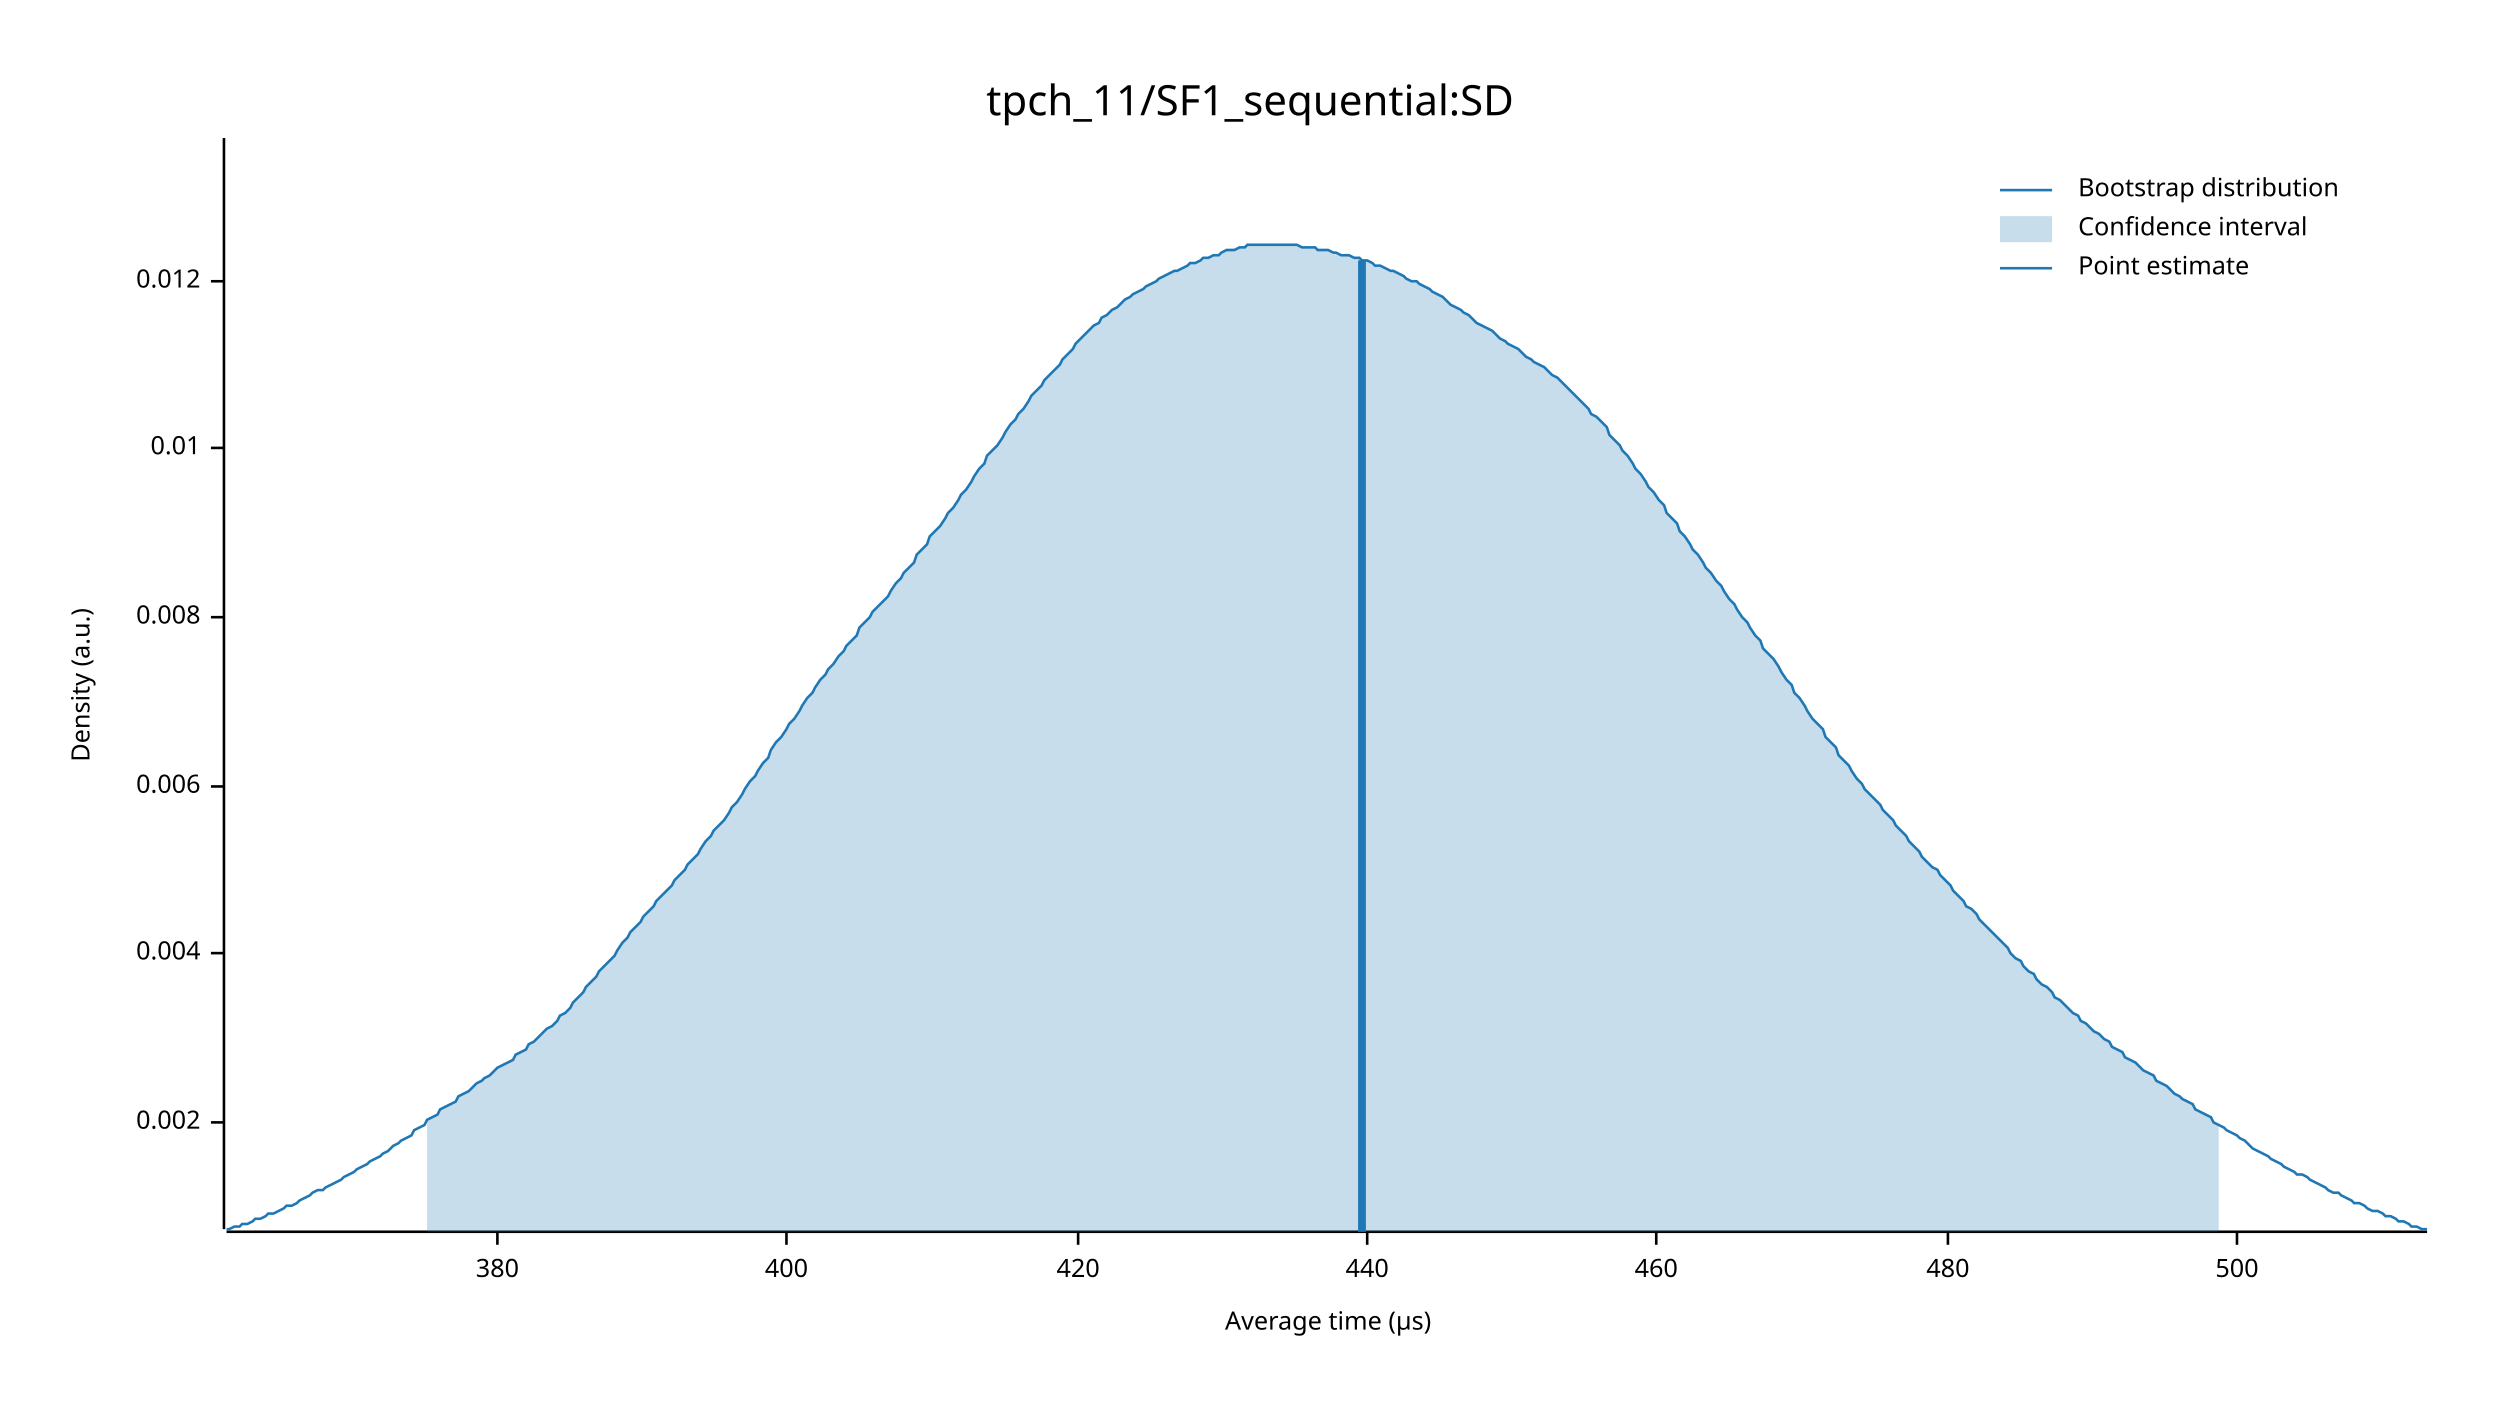
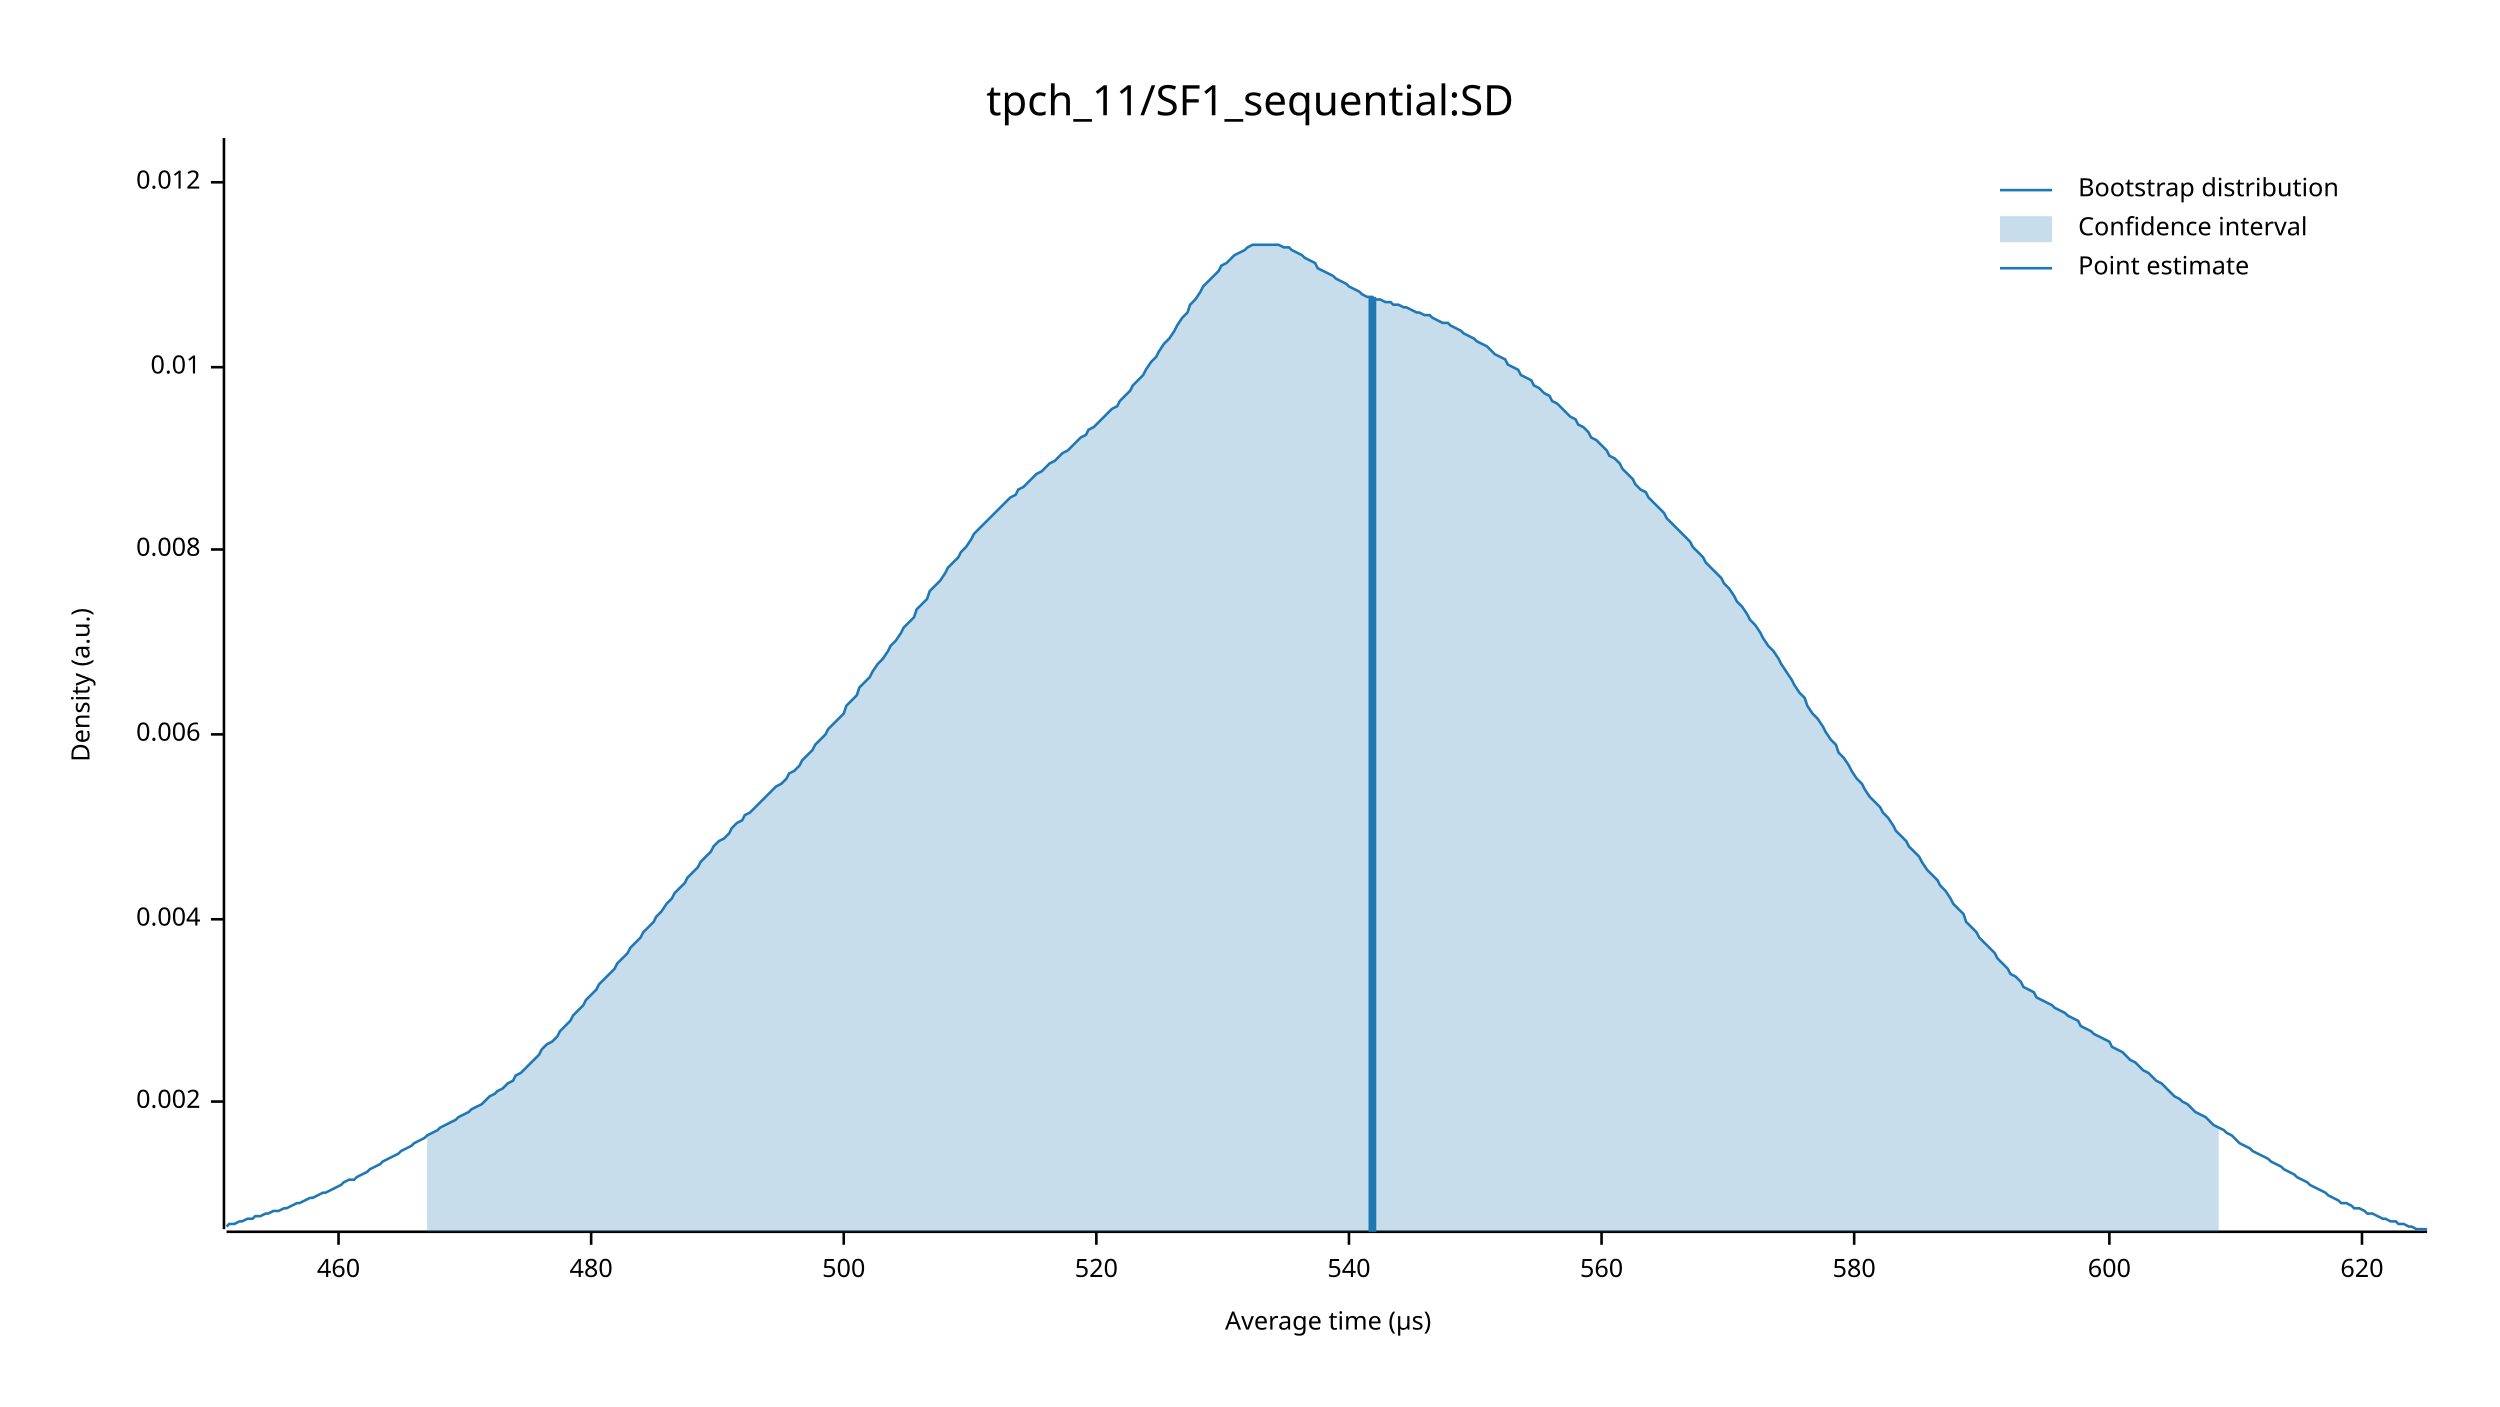
<svg xmlns="http://www.w3.org/2000/svg" width="960" height="540" viewBox="0 0 960 540">
  <text x="480" y="32" dy="0.76em" text-anchor="middle" font-family="sans-serif" font-size="16.129" opacity="1" fill="#000000">
tpch_11/SF1_sequential:SD
</text>
  <text x="27" y="263" dy="0.76em" text-anchor="middle" font-family="sans-serif" font-size="9.677" opacity="1" fill="#000000" transform="rotate(270, 27, 263)">
Density (a.u.)
</text>
  <text x="510" y="513" dy="-0.5ex" text-anchor="middle" font-family="sans-serif" font-size="9.677" opacity="1" fill="#000000">
Average time (µs)
</text>
  <polyline fill="none" opacity="1" stroke="#000000" stroke-width="1" points="86,53 86,472 " />
-   <text x="77" y="431" dy="0.5ex" text-anchor="end" font-family="sans-serif" font-size="9.677" opacity="1" fill="#000000">
+   <text x="77" y="423" dy="0.5ex" text-anchor="end" font-family="sans-serif" font-size="9.677" opacity="1" fill="#000000">
0.002
</text>
-   <polyline fill="none" opacity="1" stroke="#000000" stroke-width="1" points="81,431 86,431 " />
-   <text x="77" y="366" dy="0.5ex" text-anchor="end" font-family="sans-serif" font-size="9.677" opacity="1" fill="#000000">
+   <polyline fill="none" opacity="1" stroke="#000000" stroke-width="1" points="81,423 86,423 " />
+   <text x="77" y="353" dy="0.5ex" text-anchor="end" font-family="sans-serif" font-size="9.677" opacity="1" fill="#000000">
0.004
</text>
-   <polyline fill="none" opacity="1" stroke="#000000" stroke-width="1" points="81,366 86,366 " />
-   <text x="77" y="302" dy="0.5ex" text-anchor="end" font-family="sans-serif" font-size="9.677" opacity="1" fill="#000000">
+   <polyline fill="none" opacity="1" stroke="#000000" stroke-width="1" points="81,353 86,353 " />
+   <text x="77" y="282" dy="0.5ex" text-anchor="end" font-family="sans-serif" font-size="9.677" opacity="1" fill="#000000">
0.006
</text>
-   <polyline fill="none" opacity="1" stroke="#000000" stroke-width="1" points="81,302 86,302 " />
-   <text x="77" y="237" dy="0.5ex" text-anchor="end" font-family="sans-serif" font-size="9.677" opacity="1" fill="#000000">
+   <polyline fill="none" opacity="1" stroke="#000000" stroke-width="1" points="81,282 86,282 " />
+   <text x="77" y="211" dy="0.5ex" text-anchor="end" font-family="sans-serif" font-size="9.677" opacity="1" fill="#000000">
0.008
</text>
-   <polyline fill="none" opacity="1" stroke="#000000" stroke-width="1" points="81,237 86,237 " />
-   <text x="77" y="172" dy="0.5ex" text-anchor="end" font-family="sans-serif" font-size="9.677" opacity="1" fill="#000000">
+   <polyline fill="none" opacity="1" stroke="#000000" stroke-width="1" points="81,211 86,211 " />
+   <text x="77" y="141" dy="0.5ex" text-anchor="end" font-family="sans-serif" font-size="9.677" opacity="1" fill="#000000">
0.01
</text>
-   <polyline fill="none" opacity="1" stroke="#000000" stroke-width="1" points="81,172 86,172 " />
-   <text x="77" y="108" dy="0.5ex" text-anchor="end" font-family="sans-serif" font-size="9.677" opacity="1" fill="#000000">
+   <polyline fill="none" opacity="1" stroke="#000000" stroke-width="1" points="81,141 86,141 " />
+   <text x="77" y="70" dy="0.5ex" text-anchor="end" font-family="sans-serif" font-size="9.677" opacity="1" fill="#000000">
0.012
</text>
-   <polyline fill="none" opacity="1" stroke="#000000" stroke-width="1" points="81,108 86,108 " />
+   <polyline fill="none" opacity="1" stroke="#000000" stroke-width="1" points="81,70 86,70 " />
  <polyline fill="none" opacity="1" stroke="#000000" stroke-width="1" points="87,473 932,473 " />
-   <text x="191" y="483" dy="0.76em" text-anchor="middle" font-family="sans-serif" font-size="9.677" opacity="1" fill="#000000">
- 380
- </text>
-   <polyline fill="none" opacity="1" stroke="#000000" stroke-width="1" points="191,473 191,478 " />
-   <text x="302" y="483" dy="0.76em" text-anchor="middle" font-family="sans-serif" font-size="9.677" opacity="1" fill="#000000">
- 400
- </text>
-   <polyline fill="none" opacity="1" stroke="#000000" stroke-width="1" points="302,473 302,478 " />
-   <text x="414" y="483" dy="0.76em" text-anchor="middle" font-family="sans-serif" font-size="9.677" opacity="1" fill="#000000">
- 420
- </text>
-   <polyline fill="none" opacity="1" stroke="#000000" stroke-width="1" points="414,473 414,478 " />
-   <text x="525" y="483" dy="0.76em" text-anchor="middle" font-family="sans-serif" font-size="9.677" opacity="1" fill="#000000">
- 440
- </text>
-   <polyline fill="none" opacity="1" stroke="#000000" stroke-width="1" points="525,473 525,478 " />
-   <text x="636" y="483" dy="0.76em" text-anchor="middle" font-family="sans-serif" font-size="9.677" opacity="1" fill="#000000">
+   <text x="130" y="483" dy="0.76em" text-anchor="middle" font-family="sans-serif" font-size="9.677" opacity="1" fill="#000000">
460
</text>
-   <polyline fill="none" opacity="1" stroke="#000000" stroke-width="1" points="636,473 636,478 " />
-   <text x="748" y="483" dy="0.76em" text-anchor="middle" font-family="sans-serif" font-size="9.677" opacity="1" fill="#000000">
+   <polyline fill="none" opacity="1" stroke="#000000" stroke-width="1" points="130,473 130,478 " />
+   <text x="227" y="483" dy="0.76em" text-anchor="middle" font-family="sans-serif" font-size="9.677" opacity="1" fill="#000000">
480
</text>
-   <polyline fill="none" opacity="1" stroke="#000000" stroke-width="1" points="748,473 748,478 " />
-   <text x="859" y="483" dy="0.76em" text-anchor="middle" font-family="sans-serif" font-size="9.677" opacity="1" fill="#000000">
+   <polyline fill="none" opacity="1" stroke="#000000" stroke-width="1" points="227,473 227,478 " />
+   <text x="324" y="483" dy="0.76em" text-anchor="middle" font-family="sans-serif" font-size="9.677" opacity="1" fill="#000000">
500
</text>
-   <polyline fill="none" opacity="1" stroke="#000000" stroke-width="1" points="859,473 859,478 " />
-   <polyline fill="none" opacity="1" stroke="#1F78B4" stroke-width="1" points="87,472 88,472 90,471 92,471 93,470 95,470 97,469 98,468 100,468 102,467 103,466 105,466 107,465 109,464 110,463 112,463 114,462 115,461 117,460 119,459 120,458 122,457 124,457 125,456 127,455 129,454 131,453 132,452 134,451 136,450 137,449 139,448 141,447 142,446 144,445 146,444 147,443 149,442 151,440 153,439 154,438 156,437 158,436 159,434 161,433 163,432 164,430 166,429 168,428 169,426 171,425 173,424 175,423 176,421 178,420 180,419 181,418 183,416 185,415 186,414 188,413 190,411 191,410 193,409 195,408 197,407 198,405 200,404 202,403 203,401 205,400 207,398 208,397 210,395 212,394 214,392 215,390 217,389 219,387 220,385 222,383 224,381 225,379 227,377 229,375 230,373 232,371 234,369 236,367 237,365 239,362 241,360 242,358 244,356 246,354 247,352 249,350 251,348 252,346 254,344 256,342 258,340 259,338 261,336 263,334 264,332 266,330 268,328 269,326 271,323 273,321 274,319 276,317 278,315 280,312 281,310 283,308 285,305 286,303 288,300 290,298 291,296 293,293 295,291 296,288 298,285 300,283 302,280 303,278 305,276 307,273 308,271 310,268 312,266 313,264 315,261 317,259 318,257 320,255 322,252 324,250 325,248 327,246 329,244 330,241 332,239 334,237 335,235 337,233 339,231 341,229 342,227 344,224 346,222 347,220 349,218 351,216 352,213 354,211 356,209 357,206 359,204 361,202 363,199 364,197 366,195 368,192 369,190 371,188 373,185 374,183 376,180 378,178 379,175 381,173 383,171 385,168 386,166 388,163 390,161 391,159 393,157 395,154 396,152 398,150 400,148 401,146 403,144 405,142 407,140 408,138 410,136 412,134 413,132 415,130 417,128 418,127 420,125 422,124 423,122 425,121 427,119 429,118 430,117 432,115 434,114 435,113 437,112 439,111 440,110 442,109 444,108 445,107 447,106 449,105 451,104 452,104 454,103 456,102 457,101 459,101 461,100 462,99 464,99 466,98 468,98 469,97 471,96 473,96 474,96 476,95 478,95 479,94 481,94 483,94 484,94 486,94 488,94 490,94 491,94 493,94 495,94 496,94 498,94 500,95 501,95 503,95 505,95 506,96 508,96 510,96 512,97 513,97 515,98 517,98 518,98 520,99 522,99 523,100 525,100 527,101 528,102 530,102 532,103 534,104 535,104 537,105 539,106 540,107 542,108 544,108 545,109 547,110 549,111 550,112 552,113 554,114 556,116 557,117 559,118 561,119 562,120 564,121 566,123 567,124 569,125 571,126 573,127 574,128 576,130 578,131 579,132 581,133 583,134 584,135 586,137 588,138 589,139 591,140 593,141 595,143 596,144 598,145 600,147 601,148 603,150 605,152 606,153 608,155 610,157 611,159 613,160 615,162 617,164 618,167 620,169 622,171 623,173 625,175 627,178 628,180 630,182 632,185 633,187 635,189 637,192 639,194 640,197 642,199 644,201 645,204 647,206 649,209 650,211 652,213 654,216 655,218 657,220 659,223 661,225 662,227 664,230 666,232 667,234 669,237 671,239 672,241 674,244 676,246 677,249 679,251 681,253 683,256 684,258 686,261 688,263 689,266 691,268 693,271 694,273 696,276 698,278 700,280 701,283 703,285 705,287 706,290 708,292 710,294 711,296 713,299 715,301 716,303 718,305 720,307 722,309 723,311 725,313 727,315 728,317 730,319 732,321 733,323 735,325 737,327 738,329 740,331 742,333 744,334 745,336 747,338 749,340 750,342 752,344 754,346 755,348 757,349 759,351 760,353 762,355 764,357 766,359 767,360 769,362 771,364 772,366 774,368 776,369 777,371 779,373 781,374 782,376 784,378 786,379 788,381 789,383 791,384 793,386 794,387 796,389 798,390 799,392 801,393 803,395 804,396 806,397 808,399 810,400 811,402 813,403 815,404 816,406 818,407 820,408 821,409 823,411 825,412 827,413 828,415 830,416 832,417 833,418 835,420 837,421 838,422 840,423 842,424 843,426 845,427 847,428 849,429 850,431 852,432 854,433 855,434 857,435 859,436 860,437 862,438 864,440 865,441 867,442 869,443 871,444 872,445 874,446 876,447 877,448 879,449 881,450 882,451 884,451 886,452 887,453 889,454 891,455 893,456 894,457 896,458 898,458 899,459 901,460 903,461 904,462 906,462 908,463 909,464 911,465 913,465 915,466 916,467 918,467 920,468 921,469 923,469 925,470 926,471 928,471 930,472 932,472 " />
-   <polygon opacity="0.25" fill="#1F78B4" points="164,430 166,429 168,428 169,426 171,425 173,424 175,423 176,421 178,420 180,419 181,418 183,416 185,415 186,414 188,413 190,411 191,410 193,409 195,408 197,407 198,405 200,404 202,403 203,401 205,400 207,398 208,397 210,395 212,394 214,392 215,390 217,389 219,387 220,385 222,383 224,381 225,379 227,377 229,375 230,373 232,371 234,369 236,367 237,365 239,362 241,360 242,358 244,356 246,354 247,352 249,350 251,348 252,346 254,344 256,342 258,340 259,338 261,336 263,334 264,332 266,330 268,328 269,326 271,323 273,321 274,319 276,317 278,315 280,312 281,310 283,308 285,305 286,303 288,300 290,298 291,296 293,293 295,291 296,288 298,285 300,283 302,280 303,278 305,276 307,273 308,271 310,268 312,266 313,264 315,261 317,259 318,257 320,255 322,252 324,250 325,248 327,246 329,244 330,241 332,239 334,237 335,235 337,233 339,231 341,229 342,227 344,224 346,222 347,220 349,218 351,216 352,213 354,211 356,209 357,206 359,204 361,202 363,199 364,197 366,195 368,192 369,190 371,188 373,185 374,183 376,180 378,178 379,175 381,173 383,171 385,168 386,166 388,163 390,161 391,159 393,157 395,154 396,152 398,150 400,148 401,146 403,144 405,142 407,140 408,138 410,136 412,134 413,132 415,130 417,128 418,127 420,125 422,124 423,122 425,121 427,119 429,118 430,117 432,115 434,114 435,113 437,112 439,111 440,110 442,109 444,108 445,107 447,106 449,105 451,104 452,104 454,103 456,102 457,101 459,101 461,100 462,99 464,99 466,98 468,98 469,97 471,96 473,96 474,96 476,95 478,95 479,94 481,94 483,94 484,94 486,94 488,94 490,94 491,94 493,94 495,94 496,94 498,94 500,95 501,95 503,95 505,95 506,96 508,96 510,96 512,97 513,97 515,98 517,98 518,98 520,99 522,99 523,100 525,100 527,101 528,102 530,102 532,103 534,104 535,104 537,105 539,106 540,107 542,108 544,108 545,109 547,110 549,111 550,112 552,113 554,114 556,116 557,117 559,118 561,119 562,120 564,121 566,123 567,124 569,125 571,126 573,127 574,128 576,130 578,131 579,132 581,133 583,134 584,135 586,137 588,138 589,139 591,140 593,141 595,143 596,144 598,145 600,147 601,148 603,150 605,152 606,153 608,155 610,157 611,159 613,160 615,162 617,164 618,167 620,169 622,171 623,173 625,175 627,178 628,180 630,182 632,185 633,187 635,189 637,192 639,194 640,197 642,199 644,201 645,204 647,206 649,209 650,211 652,213 654,216 655,218 657,220 659,223 661,225 662,227 664,230 666,232 667,234 669,237 671,239 672,241 674,244 676,246 677,249 679,251 681,253 683,256 684,258 686,261 688,263 689,266 691,268 693,271 694,273 696,276 698,278 700,280 701,283 703,285 705,287 706,290 708,292 710,294 711,296 713,299 715,301 716,303 718,305 720,307 722,309 723,311 725,313 727,315 728,317 730,319 732,321 733,323 735,325 737,327 738,329 740,331 742,333 744,334 745,336 747,338 749,340 750,342 752,344 754,346 755,348 757,349 759,351 760,353 762,355 764,357 766,359 767,360 769,362 771,364 772,366 774,368 776,369 777,371 779,373 781,374 782,376 784,378 786,379 788,381 789,383 791,384 793,386 794,387 796,389 798,390 799,392 801,393 803,395 804,396 806,397 808,399 810,400 811,402 813,403 815,404 816,406 818,407 820,408 821,409 823,411 825,412 827,413 828,415 830,416 832,417 833,418 835,420 837,421 838,422 840,423 842,424 843,426 845,427 847,428 849,429 850,431 852,432 852,473 164,473 " />
-   <polyline fill="none" opacity="1" stroke="#1F78B4" stroke-width="3" points="523,473 523,100 " />
+   <polyline fill="none" opacity="1" stroke="#000000" stroke-width="1" points="324,473 324,478 " />
+   <text x="421" y="483" dy="0.76em" text-anchor="middle" font-family="sans-serif" font-size="9.677" opacity="1" fill="#000000">
+ 520
+ </text>
+   <polyline fill="none" opacity="1" stroke="#000000" stroke-width="1" points="421,473 421,478 " />
+   <text x="518" y="483" dy="0.76em" text-anchor="middle" font-family="sans-serif" font-size="9.677" opacity="1" fill="#000000">
+ 540
+ </text>
+   <polyline fill="none" opacity="1" stroke="#000000" stroke-width="1" points="518,473 518,478 " />
+   <text x="615" y="483" dy="0.76em" text-anchor="middle" font-family="sans-serif" font-size="9.677" opacity="1" fill="#000000">
+ 560
+ </text>
+   <polyline fill="none" opacity="1" stroke="#000000" stroke-width="1" points="615,473 615,478 " />
+   <text x="712" y="483" dy="0.76em" text-anchor="middle" font-family="sans-serif" font-size="9.677" opacity="1" fill="#000000">
+ 580
+ </text>
+   <polyline fill="none" opacity="1" stroke="#000000" stroke-width="1" points="712,473 712,478 " />
+   <text x="810" y="483" dy="0.76em" text-anchor="middle" font-family="sans-serif" font-size="9.677" opacity="1" fill="#000000">
+ 600
+ </text>
+   <polyline fill="none" opacity="1" stroke="#000000" stroke-width="1" points="810,473 810,478 " />
+   <text x="907" y="483" dy="0.76em" text-anchor="middle" font-family="sans-serif" font-size="9.677" opacity="1" fill="#000000">
+ 620
+ </text>
+   <polyline fill="none" opacity="1" stroke="#000000" stroke-width="1" points="907,473 907,478 " />
+   <polyline fill="none" opacity="1" stroke="#1F78B4" stroke-width="1" points="87,471 88,470 90,470 92,469 93,469 95,468 97,468 98,467 100,467 102,466 103,466 105,465 107,465 109,464 110,464 112,463 114,462 115,462 117,461 119,460 120,460 122,459 124,458 125,458 127,457 129,456 131,455 132,454 134,453 136,453 137,452 139,451 141,450 142,449 144,448 146,447 147,446 149,445 151,444 153,443 154,442 156,441 158,440 159,439 161,438 163,437 164,436 166,435 168,434 169,433 171,432 173,431 175,430 176,429 178,428 180,427 181,426 183,425 185,424 186,423 188,421 190,420 191,419 193,418 195,416 197,415 198,413 200,412 202,410 203,409 205,407 207,405 208,403 210,401 212,400 214,398 215,396 217,394 219,392 220,390 222,388 224,386 225,384 227,382 229,380 230,378 232,376 234,374 236,372 237,370 239,368 241,366 242,364 244,362 246,360 247,358 249,356 251,354 252,352 254,350 256,347 258,345 259,343 261,341 263,339 264,337 266,335 268,333 269,331 271,329 273,327 274,325 276,323 278,322 280,320 281,318 283,316 285,315 286,313 288,312 290,310 291,309 293,307 295,305 296,304 298,302 300,301 302,299 303,297 305,296 307,294 308,292 310,290 312,288 313,286 315,284 317,282 318,280 320,278 322,276 324,274 325,271 327,269 329,267 330,264 332,262 334,260 335,258 337,255 339,253 341,250 342,248 344,246 346,243 347,241 349,239 351,237 352,234 354,232 356,230 357,227 359,225 361,223 363,220 364,218 366,216 368,214 369,212 371,210 373,207 374,205 376,203 378,201 379,200 381,198 383,196 385,194 386,193 388,191 390,190 391,188 393,187 395,185 396,184 398,182 400,181 401,180 403,178 405,177 407,175 408,174 410,173 412,171 413,170 415,168 417,167 418,165 420,164 422,162 423,161 425,159 427,157 429,156 430,154 432,152 434,150 435,148 437,146 439,144 440,142 442,139 444,137 445,135 447,132 449,130 451,127 452,125 454,122 456,120 457,117 459,115 461,112 462,110 464,108 466,106 468,104 469,102 471,101 473,99 474,98 476,97 478,96 479,95 481,94 483,94 484,94 486,94 488,94 490,94 491,94 493,95 495,95 496,96 498,97 500,98 501,99 503,100 505,101 506,103 508,104 510,105 512,106 513,107 515,108 517,109 518,110 520,111 522,112 523,113 525,114 527,114 528,115 530,115 532,116 534,116 535,117 537,117 539,118 540,118 542,119 544,120 545,120 547,121 549,121 550,122 552,123 554,124 556,124 557,125 559,126 561,127 562,128 564,129 566,130 567,131 569,132 571,133 573,135 574,136 576,137 578,138 579,140 581,141 583,142 584,144 586,145 588,146 589,148 591,149 593,151 595,152 596,154 598,155 600,157 601,158 603,160 605,161 606,163 608,164 610,166 611,168 613,169 615,171 617,173 618,175 620,176 622,178 623,180 625,182 627,184 628,186 630,188 632,189 633,191 635,193 637,195 639,197 640,199 642,201 644,203 645,204 647,206 649,208 650,210 652,212 654,214 655,216 657,218 659,220 661,222 662,224 664,226 666,229 667,231 669,233 671,236 672,238 674,240 676,243 677,245 679,248 681,250 683,253 684,255 686,258 688,261 689,263 691,266 693,268 694,271 696,274 698,276 700,279 701,281 703,284 705,286 706,289 708,291 710,294 711,296 713,299 715,301 716,303 718,306 720,308 722,310 723,312 725,314 727,317 728,319 730,321 732,323 733,325 735,327 737,329 738,331 740,334 742,336 744,338 745,340 747,342 749,345 750,347 752,349 754,351 755,354 757,356 759,358 760,360 762,362 764,364 766,366 767,368 769,370 771,372 772,374 774,375 776,377 777,379 779,380 781,381 782,383 784,384 786,385 788,386 789,387 791,388 793,389 794,390 796,391 798,392 799,394 801,395 803,396 804,397 806,398 808,399 810,400 811,402 813,403 815,404 816,405 818,407 820,408 821,409 823,411 825,412 827,414 828,415 830,416 832,418 833,419 835,421 837,422 838,423 840,424 842,426 843,427 845,428 847,429 849,431 850,432 852,433 854,434 855,435 857,436 859,438 860,439 862,440 864,441 865,442 867,443 869,444 871,445 872,446 874,447 876,448 877,449 879,450 881,451 882,452 884,453 886,454 887,455 889,456 891,457 893,458 894,459 896,460 898,461 899,462 901,462 903,463 904,464 906,464 908,465 909,466 911,466 913,467 915,468 916,468 918,469 920,469 921,470 923,470 925,471 926,471 928,472 930,472 932,472 " />
+   <polygon opacity="0.25" fill="#1F78B4" points="164,436 166,435 168,434 169,433 171,432 173,431 175,430 176,429 178,428 180,427 181,426 183,425 185,424 186,423 188,421 190,420 191,419 193,418 195,416 197,415 198,413 200,412 202,410 203,409 205,407 207,405 208,403 210,401 212,400 214,398 215,396 217,394 219,392 220,390 222,388 224,386 225,384 227,382 229,380 230,378 232,376 234,374 236,372 237,370 239,368 241,366 242,364 244,362 246,360 247,358 249,356 251,354 252,352 254,350 256,347 258,345 259,343 261,341 263,339 264,337 266,335 268,333 269,331 271,329 273,327 274,325 276,323 278,322 280,320 281,318 283,316 285,315 286,313 288,312 290,310 291,309 293,307 295,305 296,304 298,302 300,301 302,299 303,297 305,296 307,294 308,292 310,290 312,288 313,286 315,284 317,282 318,280 320,278 322,276 324,274 325,271 327,269 329,267 330,264 332,262 334,260 335,258 337,255 339,253 341,250 342,248 344,246 346,243 347,241 349,239 351,237 352,234 354,232 356,230 357,227 359,225 361,223 363,220 364,218 366,216 368,214 369,212 371,210 373,207 374,205 376,203 378,201 379,200 381,198 383,196 385,194 386,193 388,191 390,190 391,188 393,187 395,185 396,184 398,182 400,181 401,180 403,178 405,177 407,175 408,174 410,173 412,171 413,170 415,168 417,167 418,165 420,164 422,162 423,161 425,159 427,157 429,156 430,154 432,152 434,150 435,148 437,146 439,144 440,142 442,139 444,137 445,135 447,132 449,130 451,127 452,125 454,122 456,120 457,117 459,115 461,112 462,110 464,108 466,106 468,104 469,102 471,101 473,99 474,98 476,97 478,96 479,95 481,94 483,94 484,94 486,94 488,94 490,94 491,94 493,95 495,95 496,96 498,97 500,98 501,99 503,100 505,101 506,103 508,104 510,105 512,106 513,107 515,108 517,109 518,110 520,111 522,112 523,113 525,114 527,114 528,115 530,115 532,116 534,116 535,117 537,117 539,118 540,118 542,119 544,120 545,120 547,121 549,121 550,122 552,123 554,124 556,124 557,125 559,126 561,127 562,128 564,129 566,130 567,131 569,132 571,133 573,135 574,136 576,137 578,138 579,140 581,141 583,142 584,144 586,145 588,146 589,148 591,149 593,151 595,152 596,154 598,155 600,157 601,158 603,160 605,161 606,163 608,164 610,166 611,168 613,169 615,171 617,173 618,175 620,176 622,178 623,180 625,182 627,184 628,186 630,188 632,189 633,191 635,193 637,195 639,197 640,199 642,201 644,203 645,204 647,206 649,208 650,210 652,212 654,214 655,216 657,218 659,220 661,222 662,224 664,226 666,229 667,231 669,233 671,236 672,238 674,240 676,243 677,245 679,248 681,250 683,253 684,255 686,258 688,261 689,263 691,266 693,268 694,271 696,274 698,276 700,279 701,281 703,284 705,286 706,289 708,291 710,294 711,296 713,299 715,301 716,303 718,306 720,308 722,310 723,312 725,314 727,317 728,319 730,321 732,323 733,325 735,327 737,329 738,331 740,334 742,336 744,338 745,340 747,342 749,345 750,347 752,349 754,351 755,354 757,356 759,358 760,360 762,362 764,364 766,366 767,368 769,370 771,372 772,374 774,375 776,377 777,379 779,380 781,381 782,383 784,384 786,385 788,386 789,387 791,388 793,389 794,390 796,391 798,392 799,394 801,395 803,396 804,397 806,398 808,399 810,400 811,402 813,403 815,404 816,405 818,407 820,408 821,409 823,411 825,412 827,414 828,415 830,416 832,418 833,419 835,421 837,422 838,423 840,424 842,426 843,427 845,428 847,429 849,431 850,432 852,433 852,473 164,473 " />
+   <polyline fill="none" opacity="1" stroke="#1F78B4" stroke-width="3" points="527,473 527,114 " />
  <text x="798" y="68" dy="0.76em" text-anchor="start" font-family="sans-serif" font-size="9.677" opacity="1" fill="#000000">
Bootstrap distribution
</text>
  <text x="798" y="83" dy="0.76em" text-anchor="start" font-family="sans-serif" font-size="9.677" opacity="1" fill="#000000">
Confidence interval
</text>
  <text x="798" y="98" dy="0.76em" text-anchor="start" font-family="sans-serif" font-size="9.677" opacity="1" fill="#000000">
Point estimate
</text>
  <polyline fill="none" opacity="1" stroke="#1F78B4" stroke-width="1" points="768,73 788,73 " />
  <rect x="768" y="83" width="20" height="10" opacity="0.25" fill="#1F78B4" stroke="none" />
  <polyline fill="none" opacity="1" stroke="#1F78B4" stroke-width="1" points="768,103 788,103 " />
</svg>
